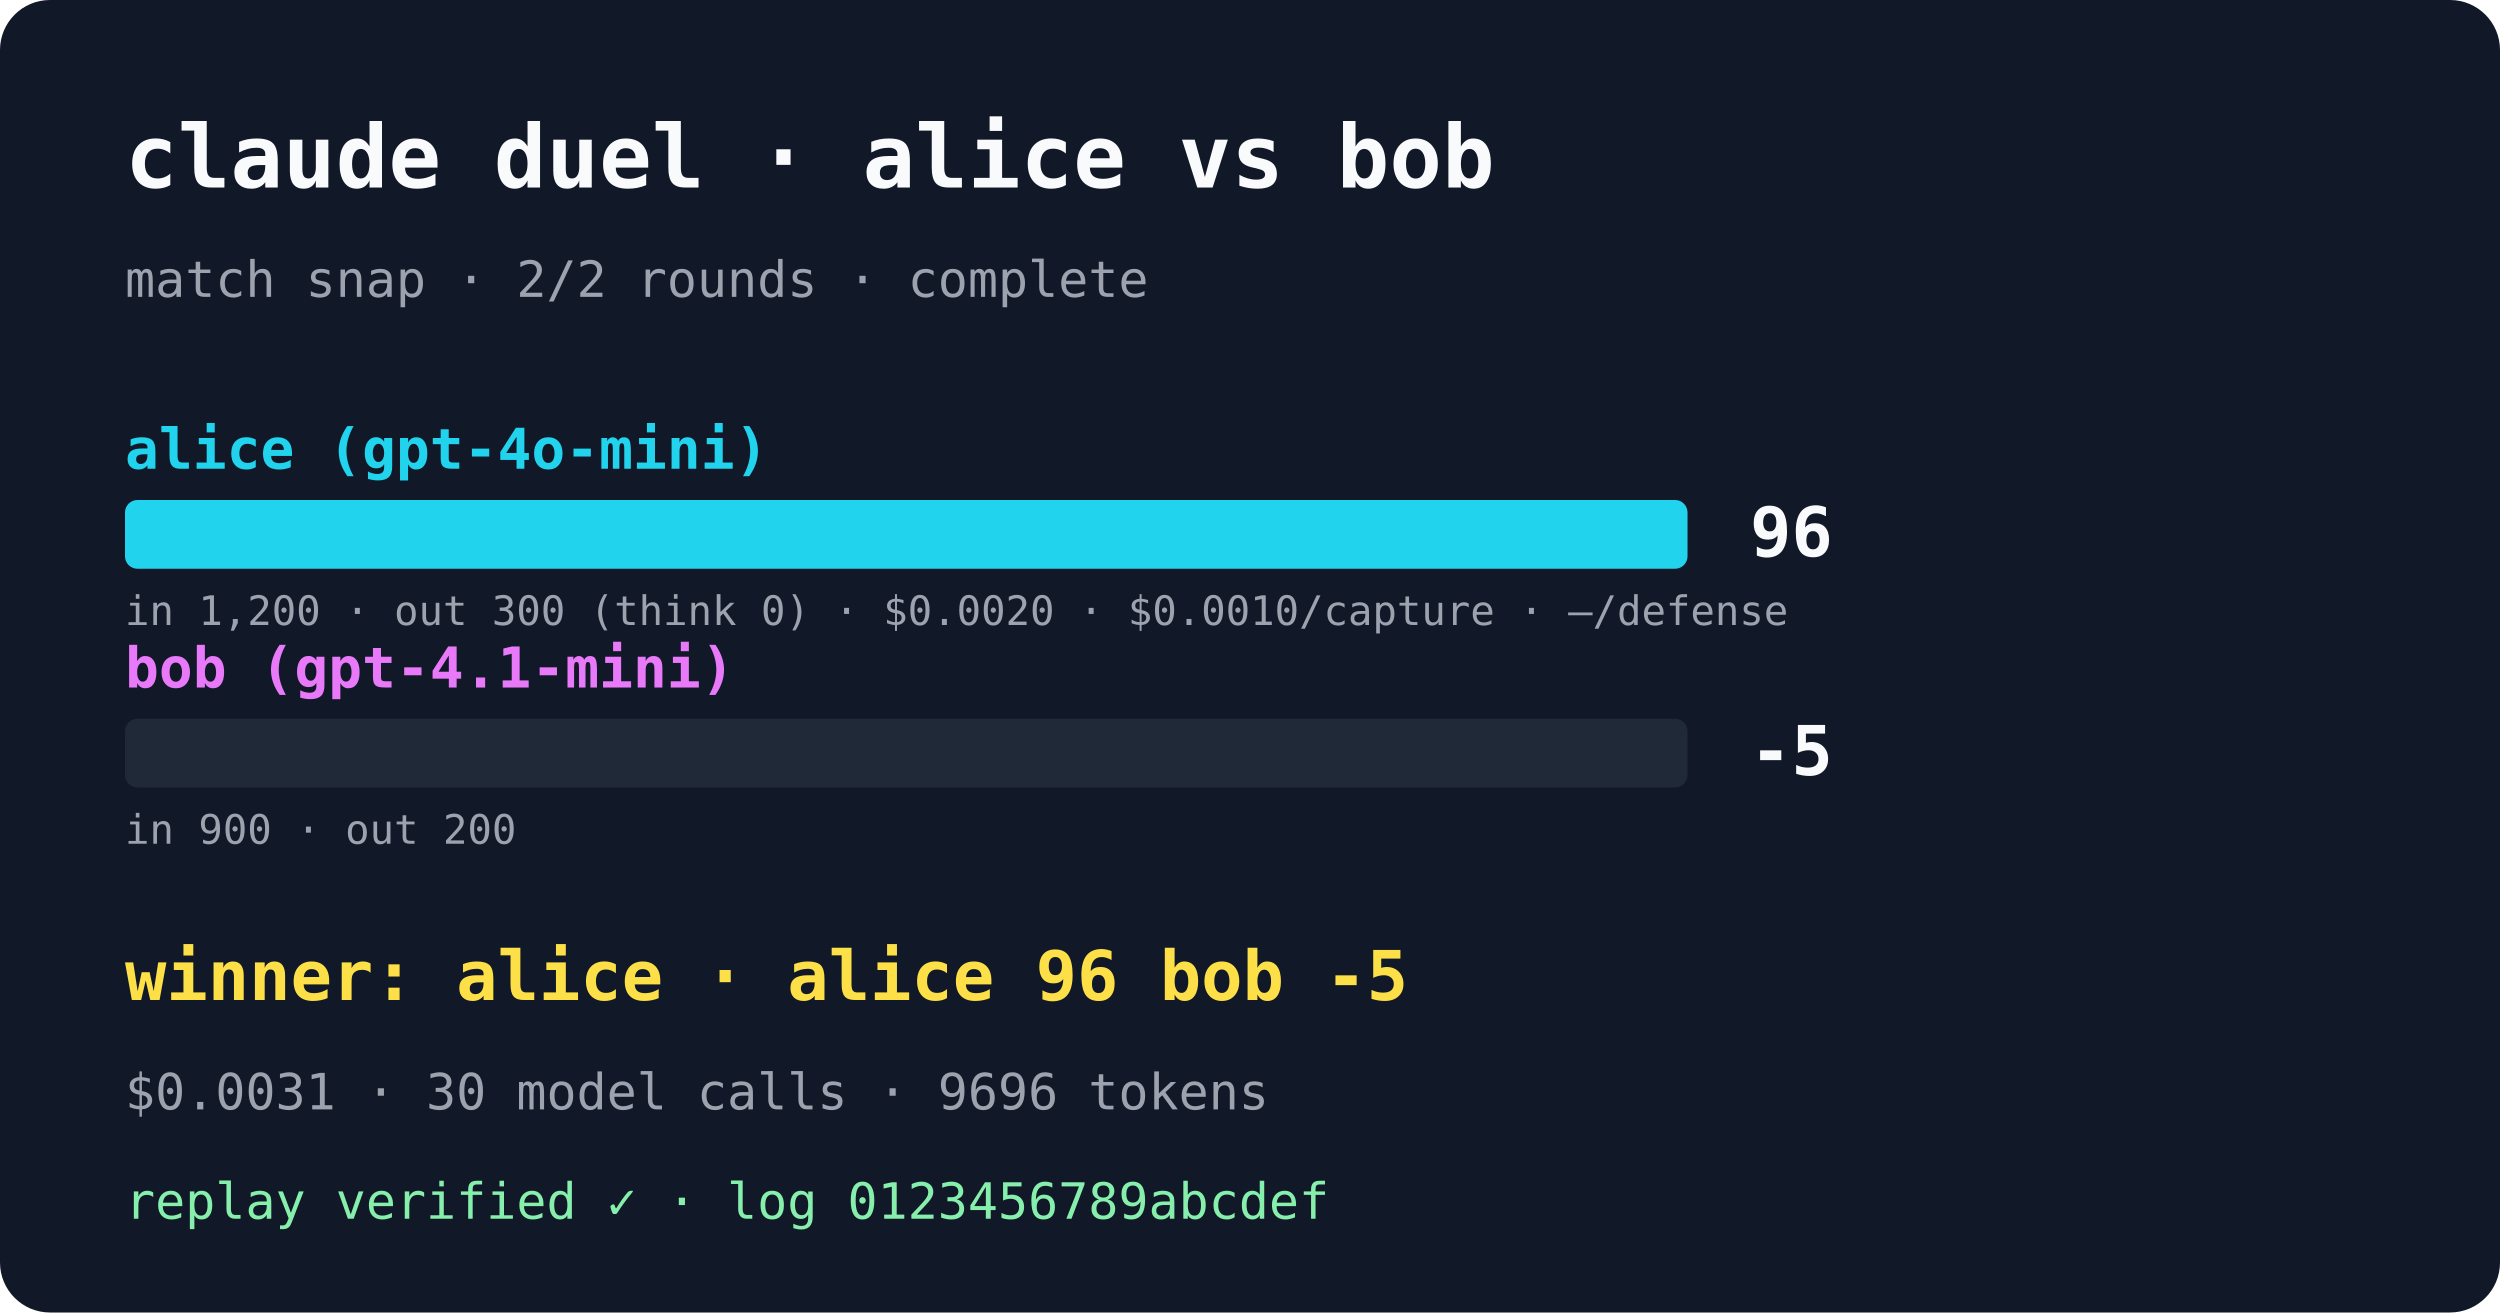
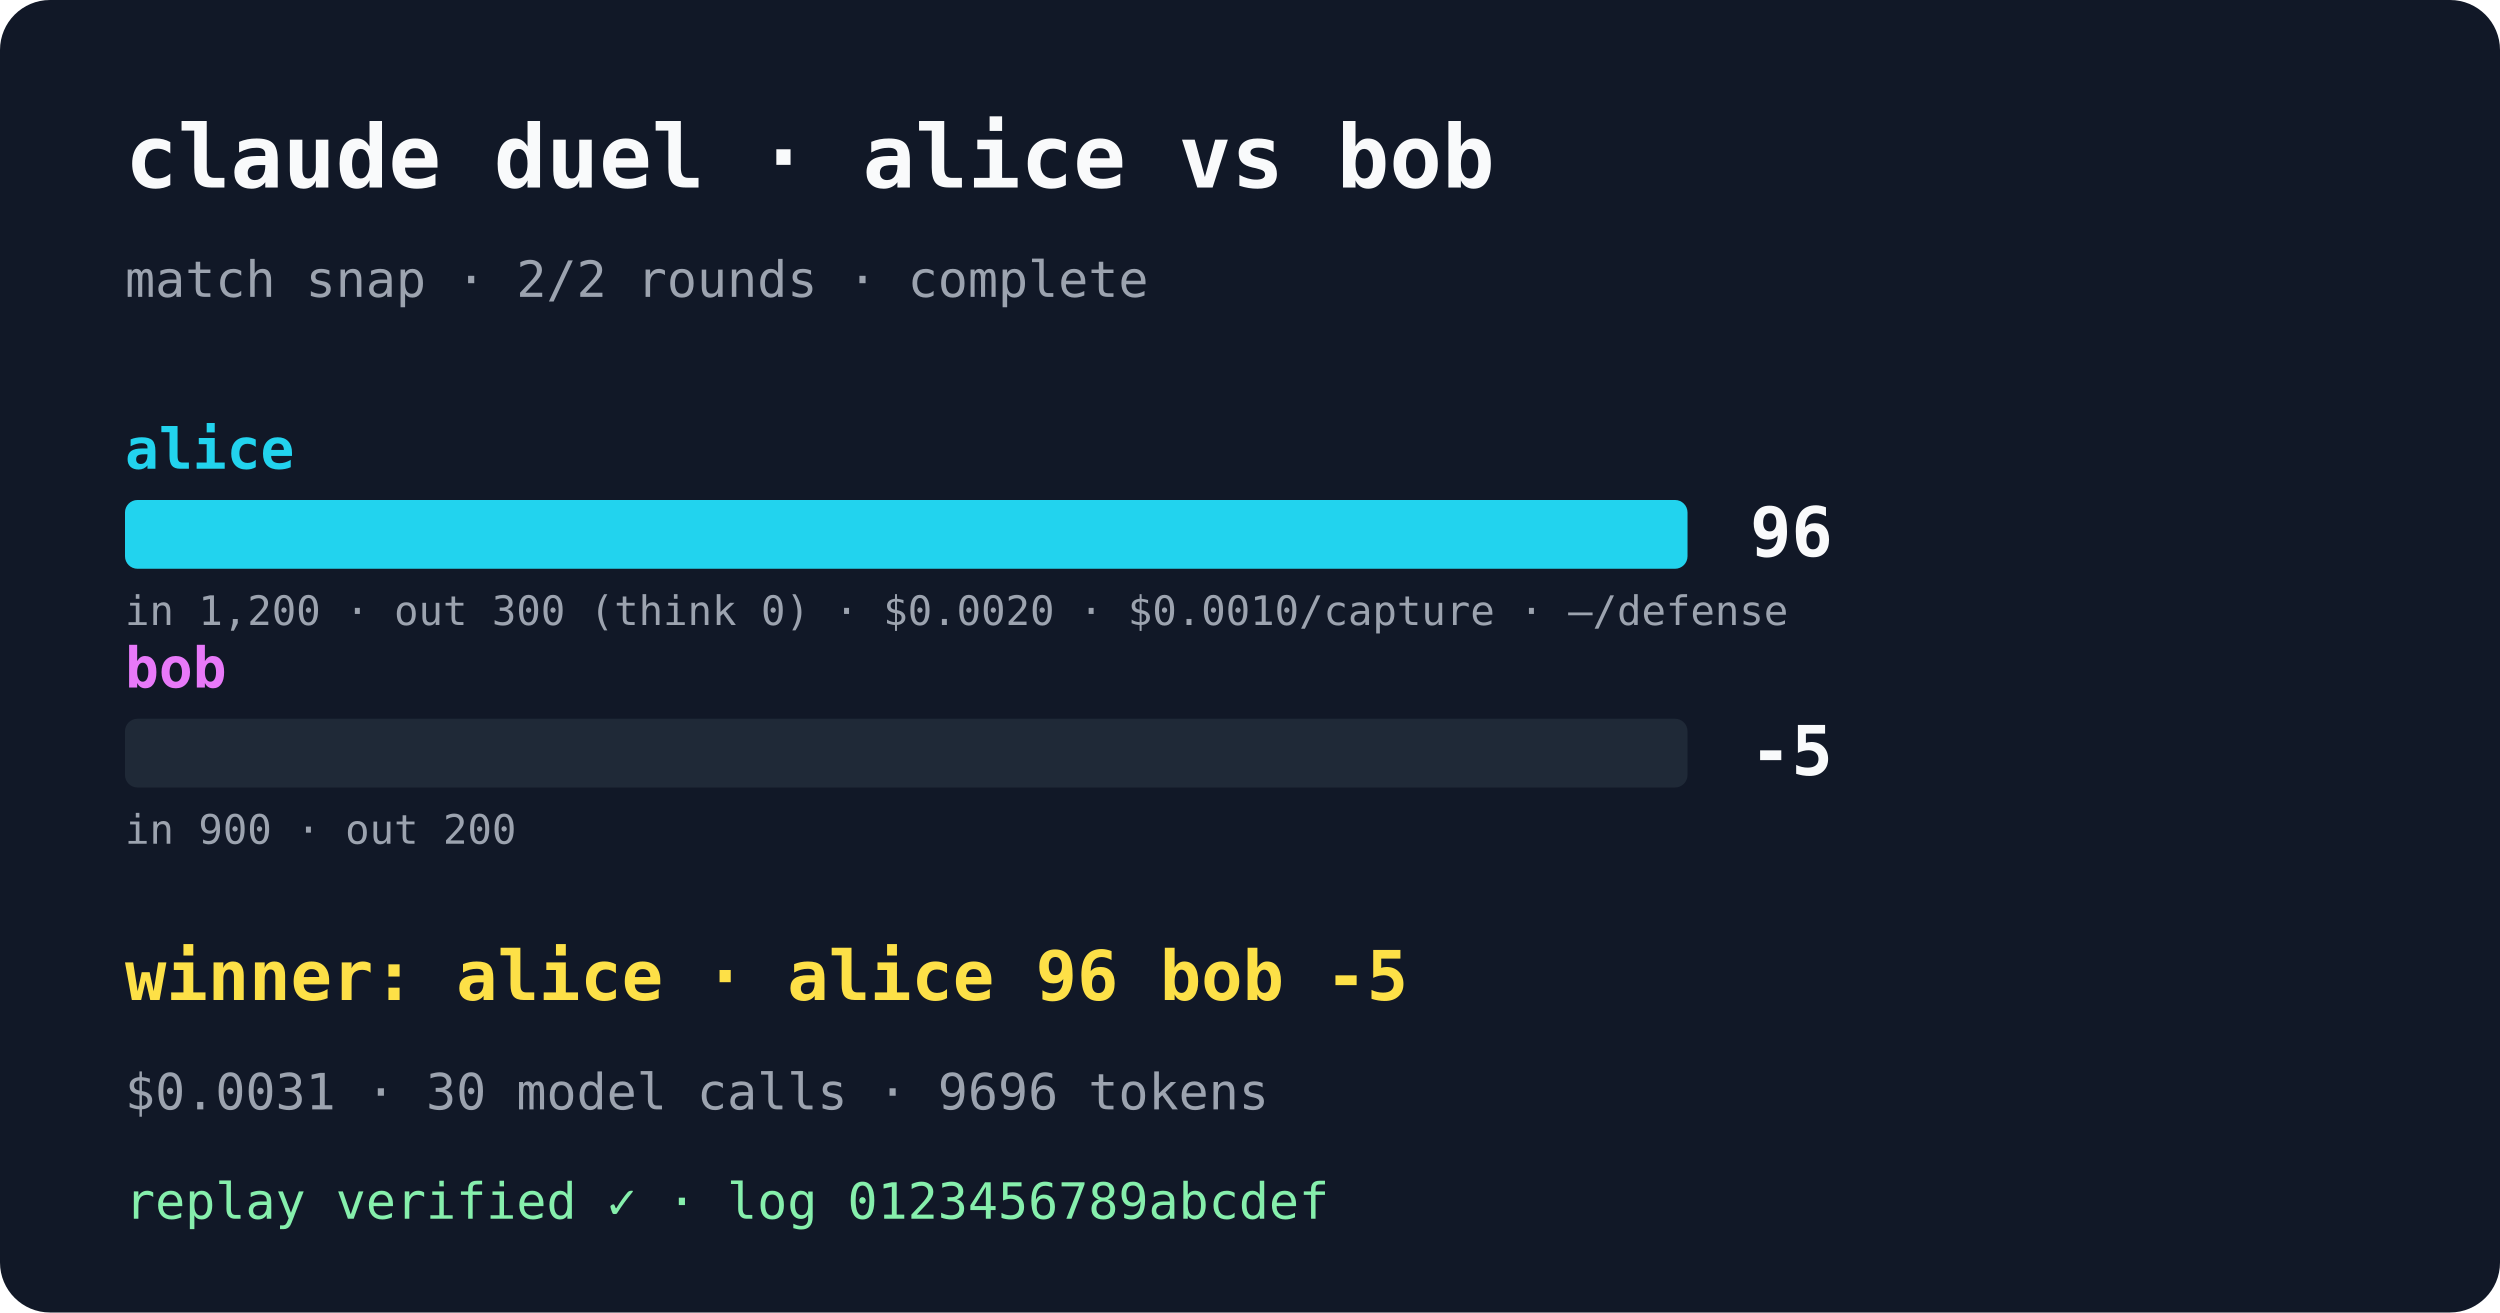
<svg xmlns="http://www.w3.org/2000/svg" width="800" height="420" viewBox="0 0 800 420" font-family="ui-monospace, Menlo, monospace">
  <rect width="800" height="420" rx="16" fill="#111827" />
  <text x="40" y="60" font-size="28" fill="#f9fafb" font-weight="bold">claude duel · alice vs bob</text>
  <text x="40" y="95" font-size="16" fill="#9ca3af" font-weight="normal">match snap · 2/2 rounds · complete</text>
-   <text x="40" y="150" font-size="18" fill="#22d3ee" font-weight="bold">alice (gpt-4o-mini)</text>
+   <text x="40" y="150" font-size="18" fill="#22d3ee" font-weight="bold">alice</text>
  <rect x="40" y="160" width="500" height="22" rx="4" fill="#1f2937" />
  <rect x="40" y="160" width="500" height="22" rx="4" fill="#22d3ee" />
  <text x="560" y="178" font-size="22" fill="#f9fafb" font-weight="bold">96</text>
  <text x="40" y="200" font-size="13" fill="#9ca3af" font-weight="normal">in 1,200 · out 300 (think 0) · $0.0020 · $0.0010/capture · —/defense</text>
-   <text x="40" y="220" font-size="18" fill="#e879f9" font-weight="bold">bob (gpt-4.1-mini)</text>
+   <text x="40" y="220" font-size="18" fill="#e879f9" font-weight="bold">bob</text>
  <rect x="40" y="230" width="500" height="22" rx="4" fill="#1f2937" />
  <rect x="40" y="230" width="0" height="22" rx="4" fill="#e879f9" />
  <text x="560" y="248" font-size="22" fill="#f9fafb" font-weight="bold">-5</text>
  <text x="40" y="270" font-size="13" fill="#9ca3af" font-weight="normal">in 900 · out 200</text>
  <text x="40" y="320" font-size="22" fill="#fde047" font-weight="bold">winner: alice · alice 96  bob -5</text>
  <text x="40" y="355" font-size="16" fill="#9ca3af" font-weight="normal">$0.0031 · 30 model calls · 9696 tokens</text>
  <text x="40" y="390" font-size="16" fill="#86efac" font-weight="normal">replay verified ✓ · log 0123456789abcdef</text>
</svg>
